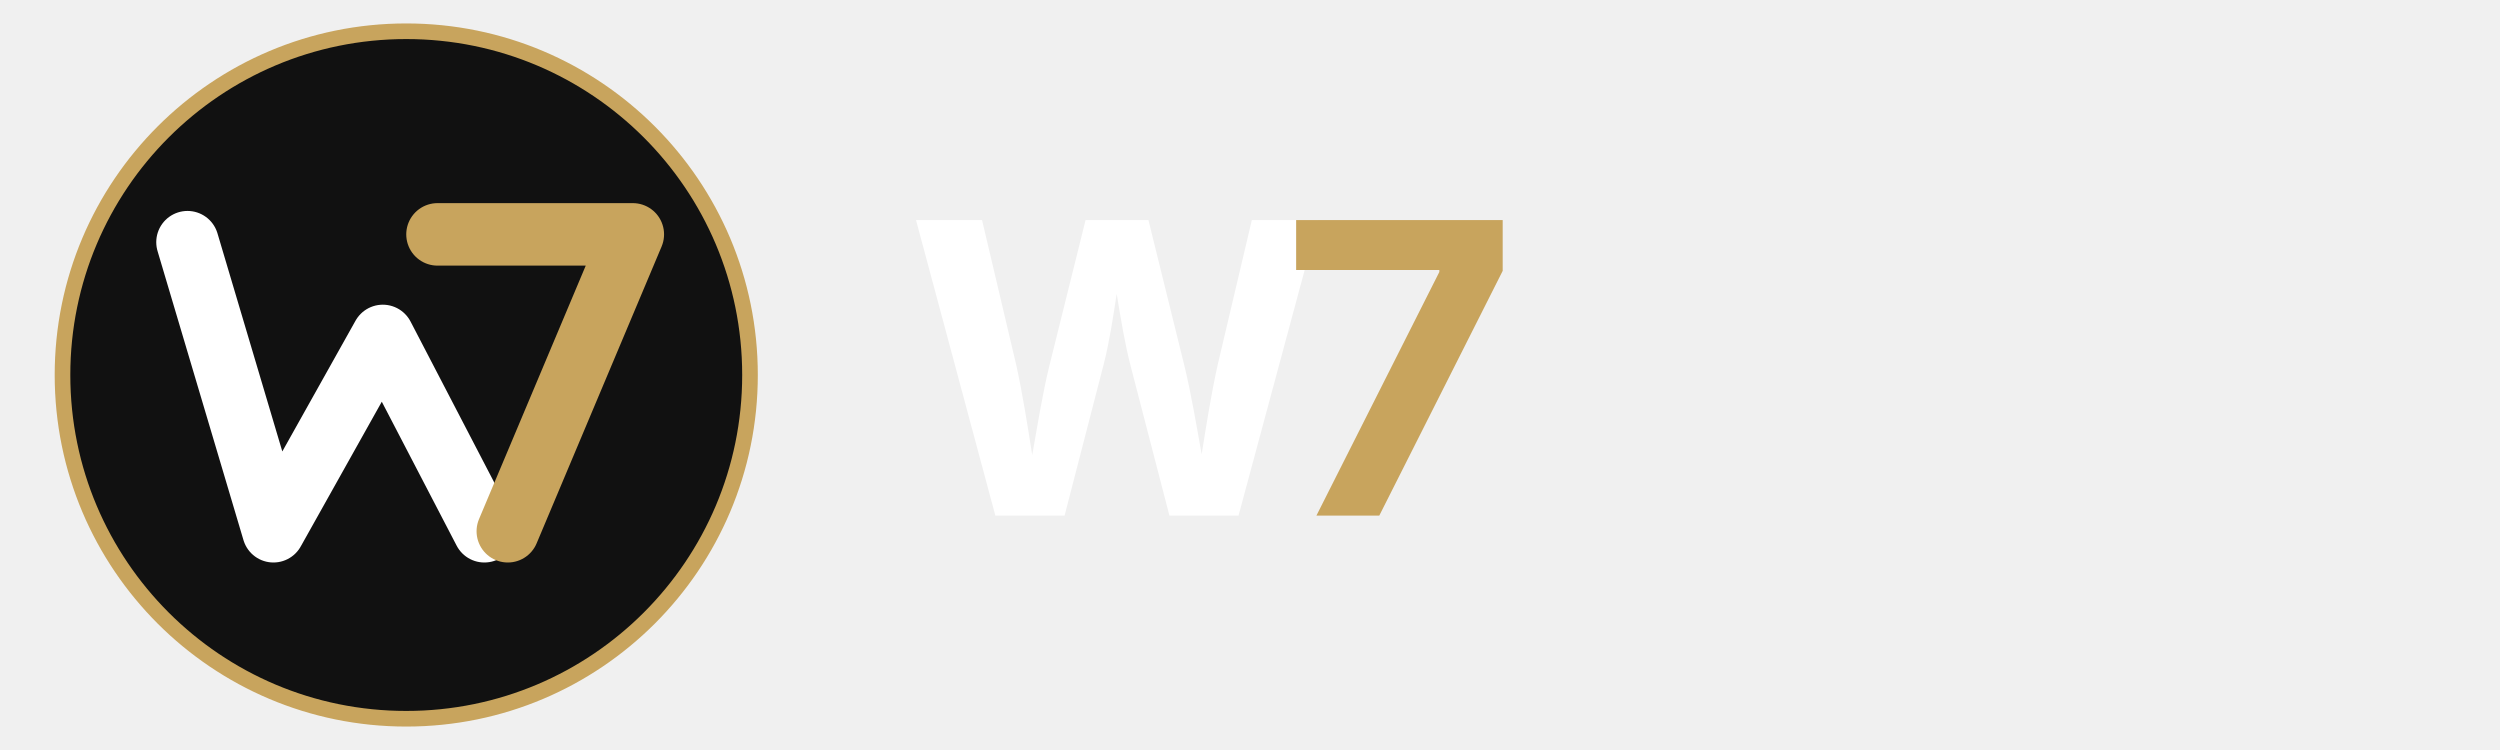
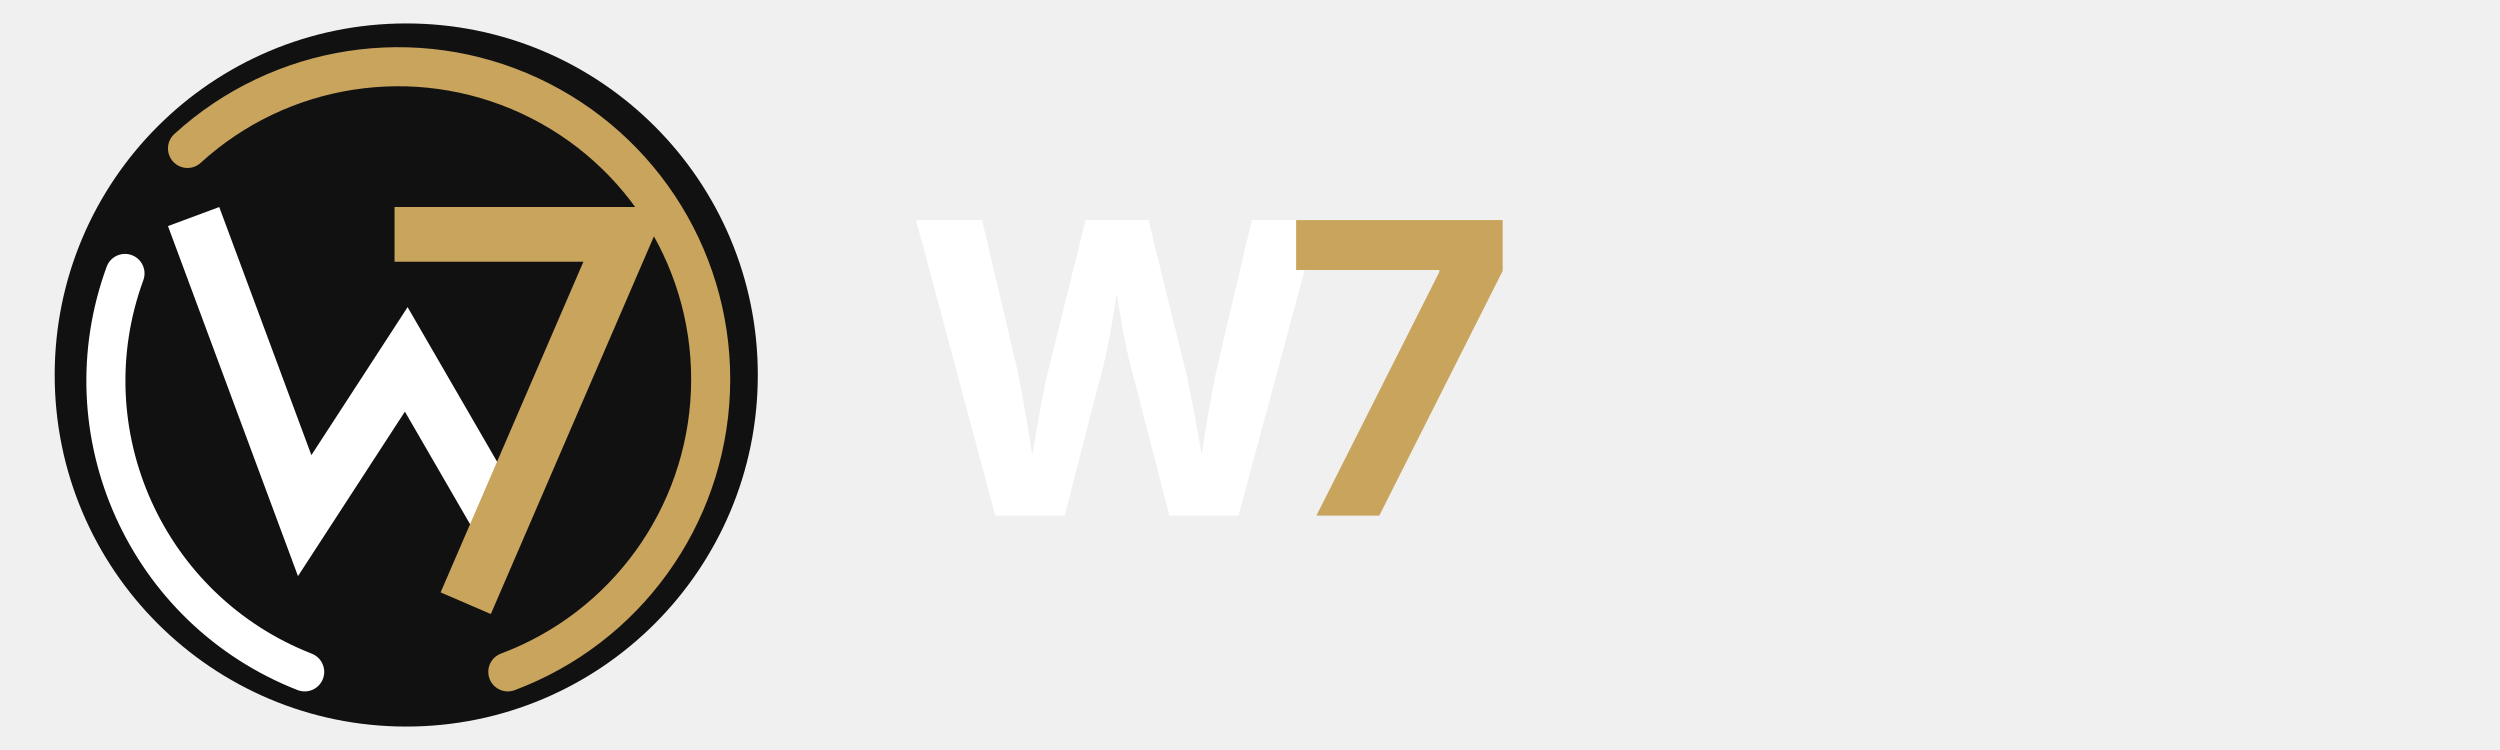
<svg xmlns="http://www.w3.org/2000/svg" viewBox="0 0 320 96" role="img" aria-labelledby="title desc">
  <g transform="translate(4)">
-     <circle cx="48" cy="48" r="44" fill="#111111" stroke="#C8A45D" stroke-width="2" />
-     <path d="M20 31 31 68 45 43 58 68" fill="none" stroke="#FFFFFF" stroke-width="8" stroke-linecap="round" stroke-linejoin="round" />
-     <path d="M52 30H77L61 68" fill="none" stroke="#C8A45D" stroke-width="8" stroke-linecap="round" stroke-linejoin="round" />
+     <circle cx="48" cy="48" r="45" fill="#111111" />
+     <path d="M20 19A40 40 0 1 1 61 86" fill="none" stroke="#C8A45D" stroke-width="5" stroke-linecap="round" />
+     <path d="M35 86A40 40 0 0 1 12 35" fill="none" stroke="#FFFFFF" stroke-width="5" stroke-linecap="round" />
+     <path d="M22 31 35 66 48 46 59 65" fill="none" stroke="#FFFFFF" stroke-width="7" stroke-linecap="square" stroke-linejoin="miter" />
+     <path d="M50 30H76L57 74" fill="none" stroke="#C8A45D" stroke-width="7" stroke-linecap="square" stroke-linejoin="miter" />
  </g>
  <text x="116" y="66" fill="#FFFFFF" font-family="Inter, system-ui, Arial, sans-serif" font-size="52" font-weight="700" letter-spacing="-2">W</text>
  <text x="164" y="66" fill="#C8A45D" font-family="Inter, system-ui, Arial, sans-serif" font-size="52" font-weight="700" letter-spacing="-2">7</text>
</svg>
